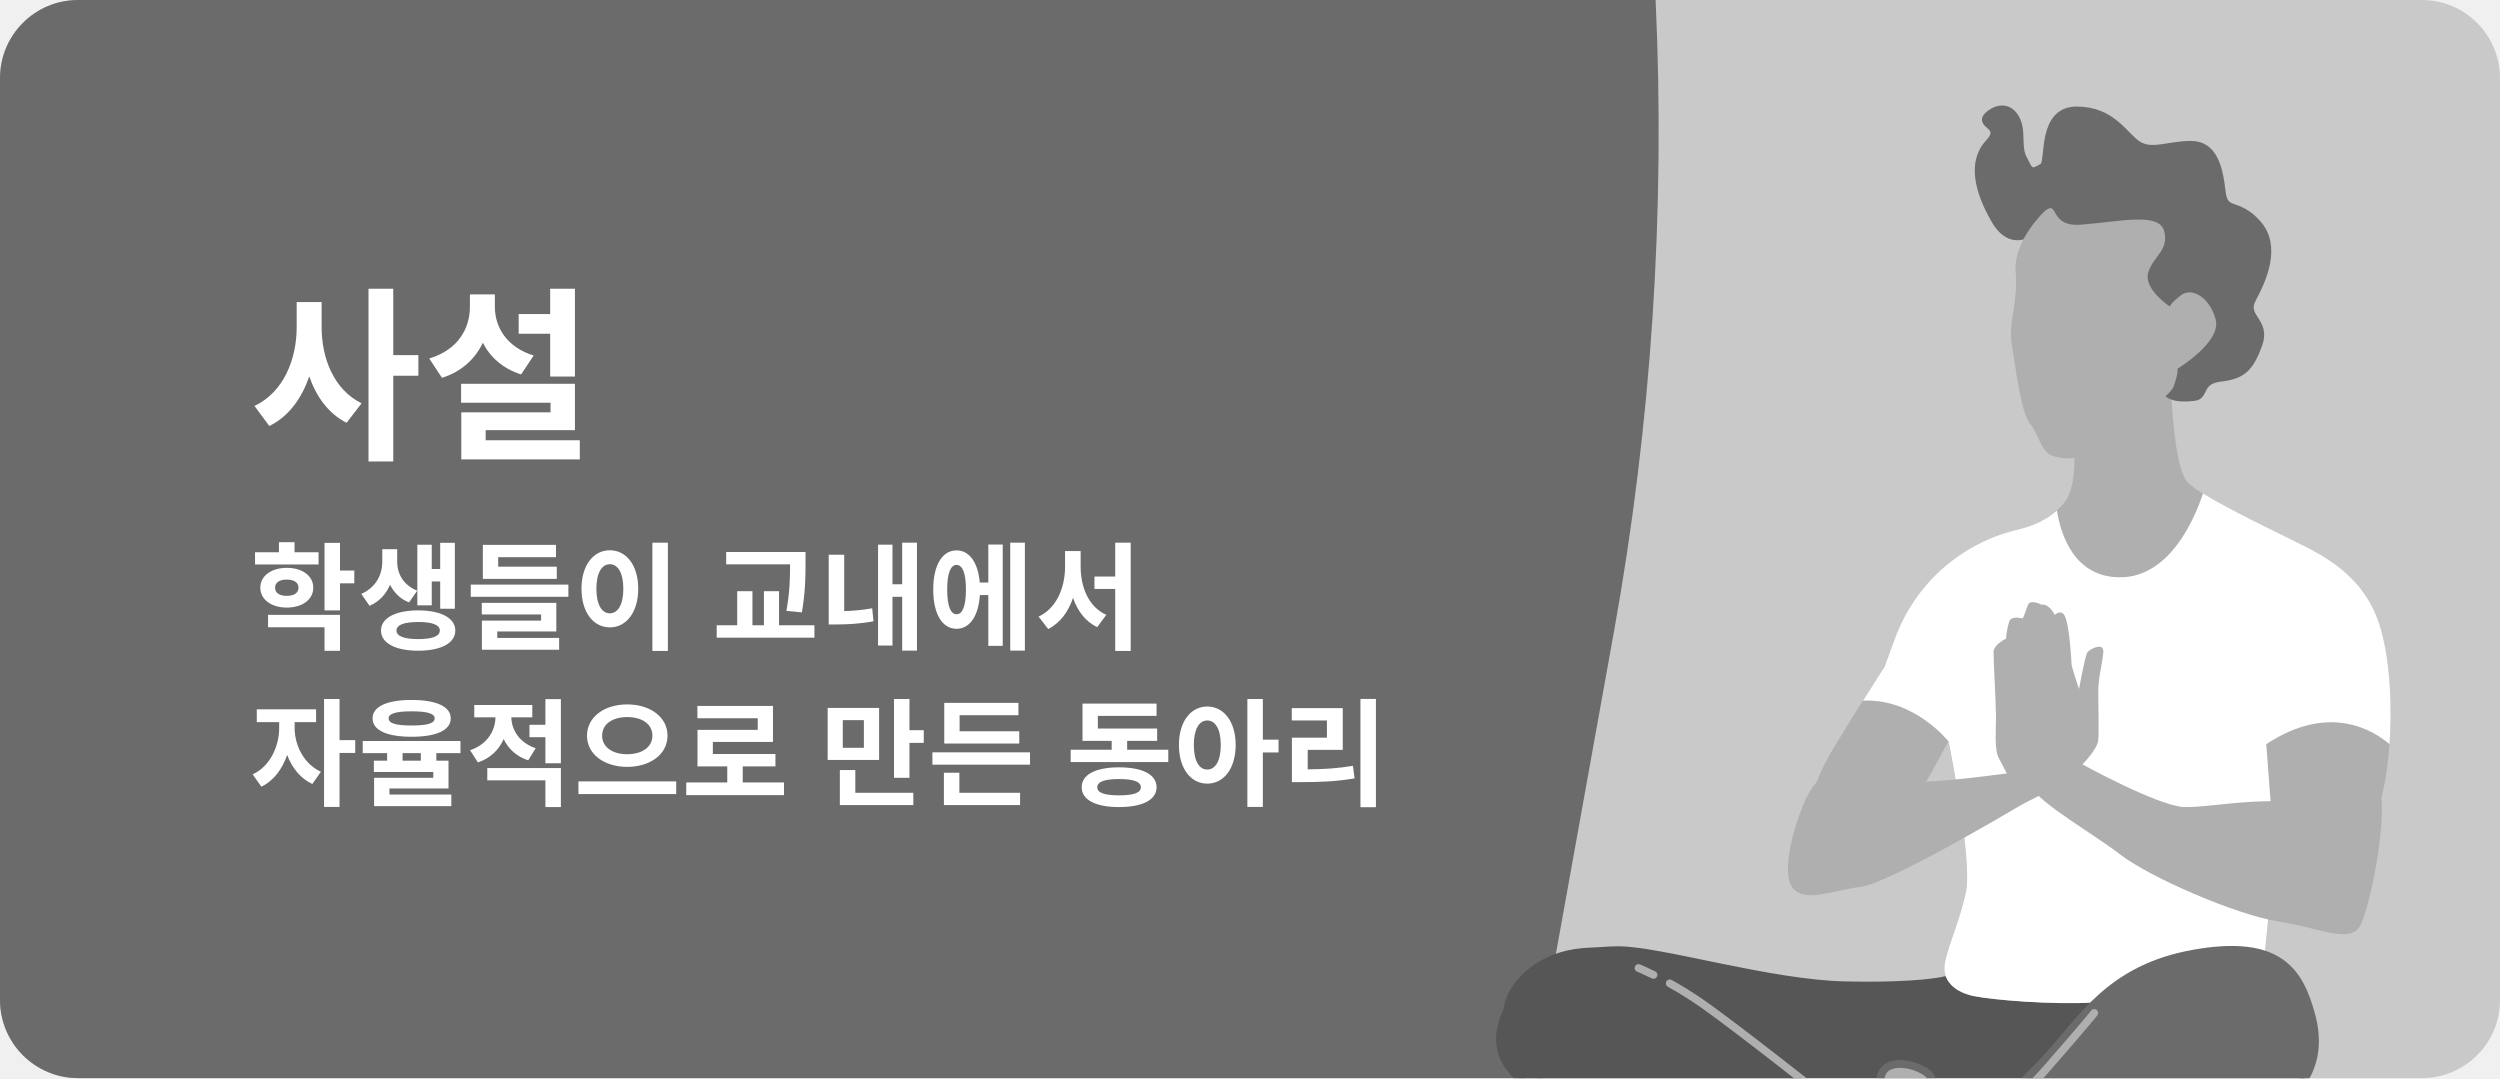
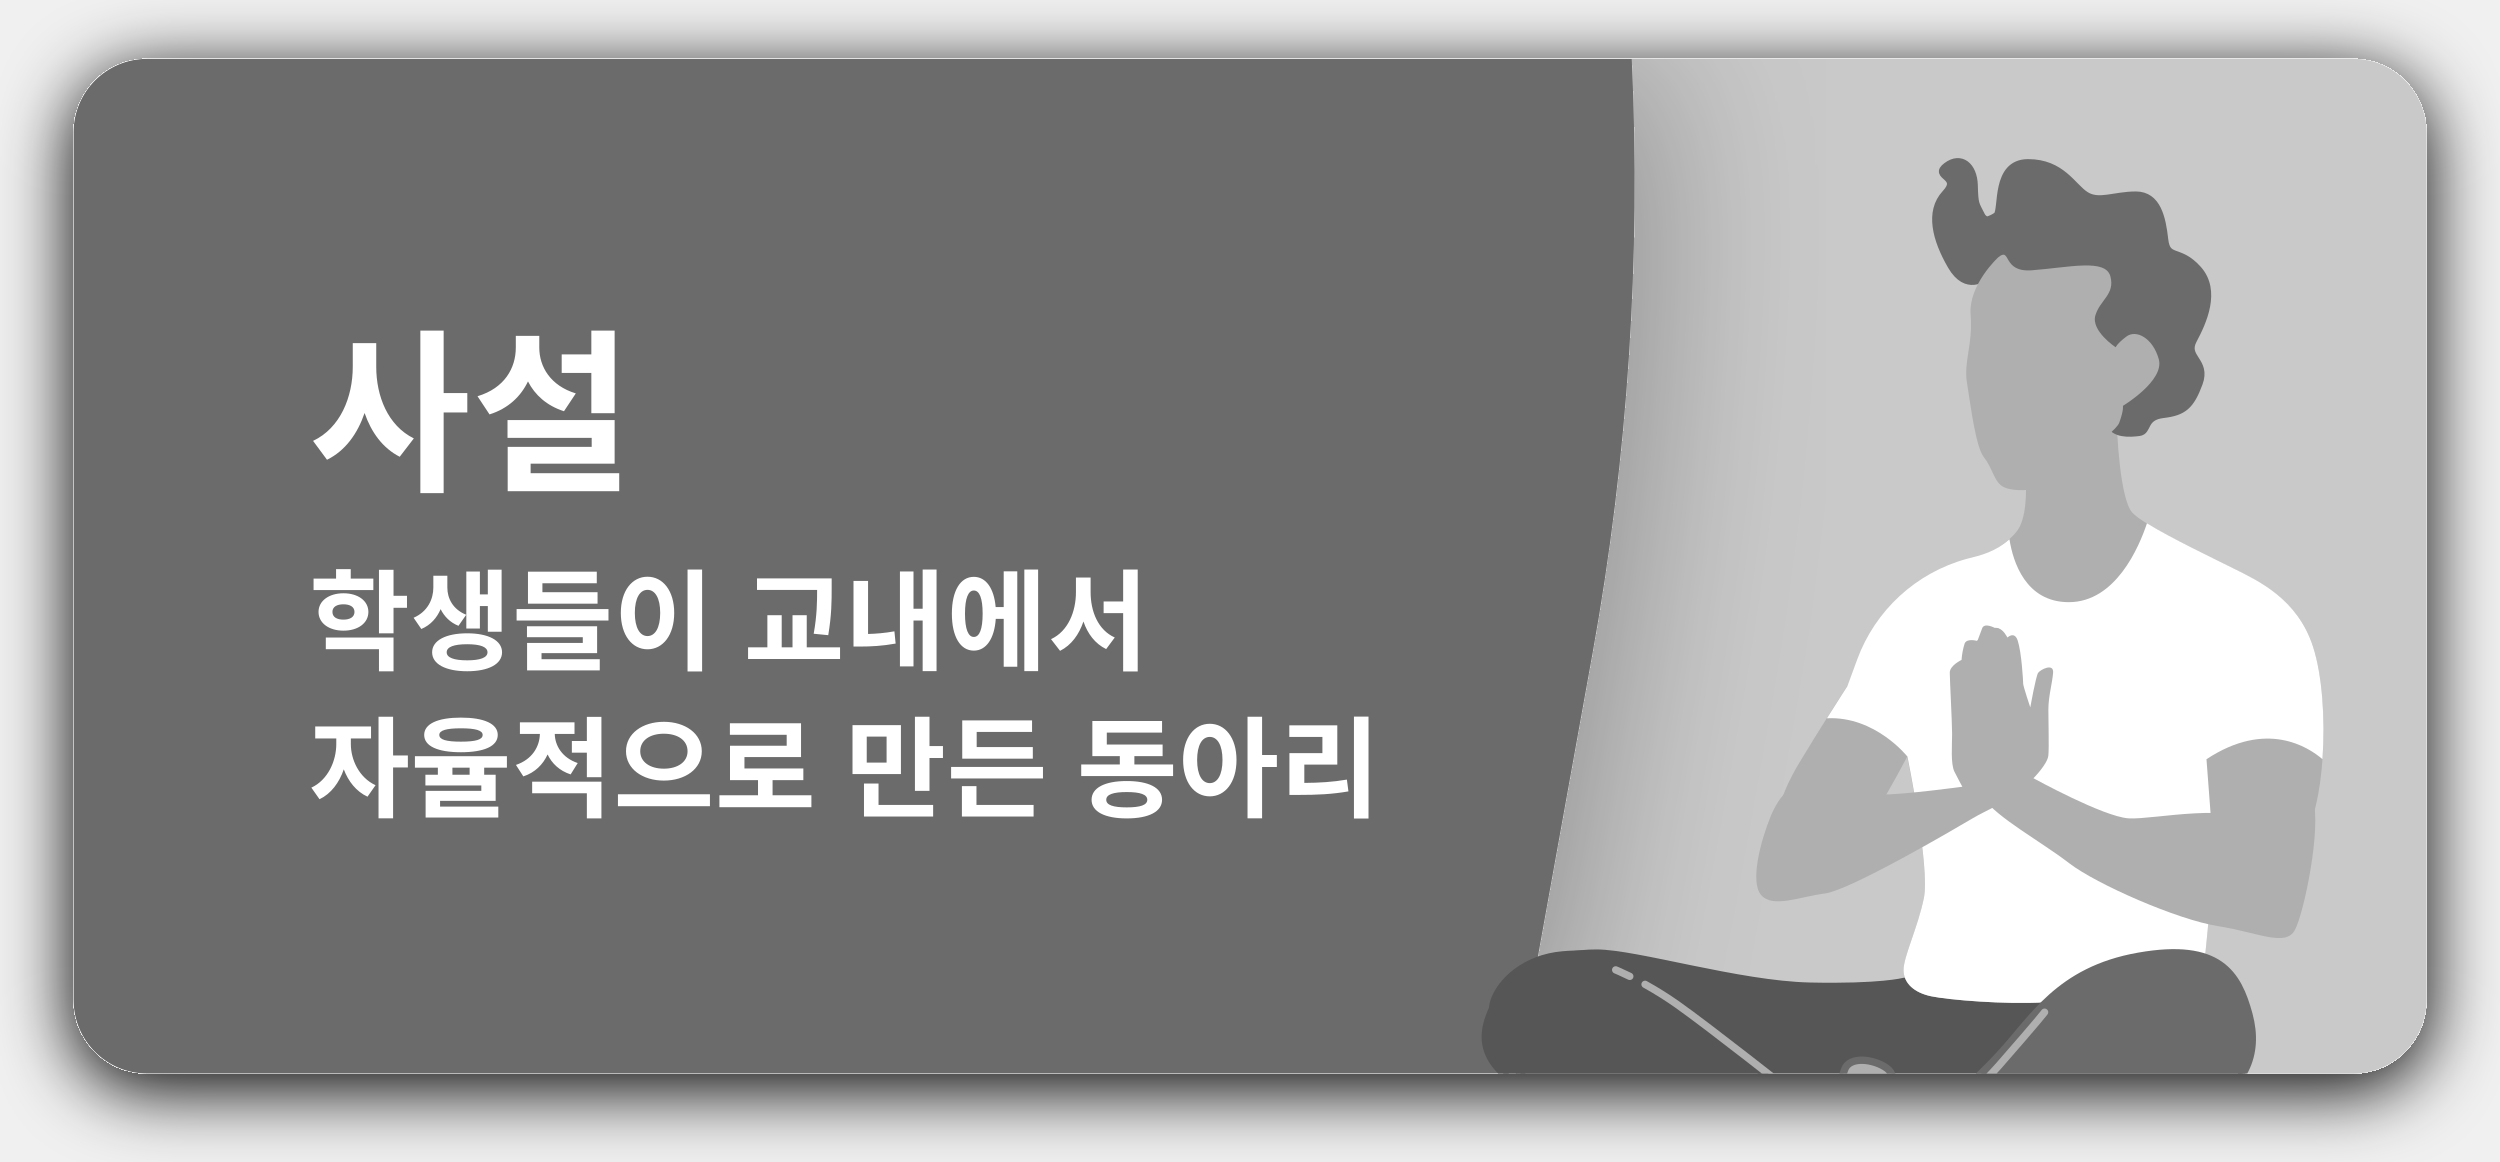
- <svg xmlns="http://www.w3.org/2000/svg" width="320" height="138" viewBox="0 0 320 138" fill="none">
-   <g style="mix-blend-mode:luminosity">
-     <g clip-path="url(#clip0_4748_6714)">
-       <rect width="320" height="138" rx="10" fill="#C2C2FF" />
-       <path d="M10 138H196.289L206.587 80.848C211.402 54.124 213.176 27.004 211.916 0H10C4.477 0 0 4.477 0 10V128C0 133.523 4.477 138 10 138Z" fill="#5959FF" />
-       <path d="M248.938 125.475C248.938 125.475 245.79 126.334 236.13 126.121C226.469 125.908 212.522 121.624 207.135 121.624C201.748 121.624 195.888 123.55 193.649 127.833C191.409 132.117 189.375 137.467 202.414 142.39C215.452 147.314 225.337 148.812 243.993 153.303C262.648 157.794 270.063 158.014 279.706 155.661C289.349 153.309 295.886 147.314 294.99 138.943C294.094 130.572 292.066 125.458 287.351 124.173C282.636 122.887 248.938 125.475 248.938 125.475Z" fill="#4141FD" />
-       <path d="M248.938 125.475C248.938 125.475 245.79 126.334 236.13 126.121C226.469 125.908 212.522 121.624 207.135 121.624C201.748 121.624 195.888 123.55 193.649 127.833C191.409 132.117 189.375 137.467 202.414 142.39C215.452 147.314 225.337 148.812 243.993 153.303C262.648 157.794 270.063 158.013 279.706 155.661C289.349 153.309 295.886 147.314 294.99 138.943C294.094 130.572 292.066 125.458 287.351 124.173C282.636 122.887 248.938 125.475 248.938 125.475Z" stroke="#4141FD" stroke-linecap="round" stroke-linejoin="round" />
-       <path d="M265.494 57.292C265.494 57.292 265.817 61.362 264.681 63.633C263.546 65.905 258.98 68.194 255.071 70.309C251.162 72.425 262.278 78.42 260 82C257.723 85.58 241.235 85.287 241.235 85.287C241.235 85.287 237.649 90.827 234.72 95.71C231.792 100.593 230.16 105.644 233.908 108.393C237.655 111.143 242.209 107.091 244.654 103.205C247.098 99.319 249.375 94.903 249.375 94.903C249.375 94.903 252.494 110.025 251.652 114.112C250.811 118.2 248.885 122.091 248.885 123.913C248.885 125.735 250.35 127.009 252.632 127.493C254.915 127.977 262.727 128.646 268.1 128.312C273.473 127.977 288.779 127.009 289.431 124.887C290.082 122.766 291.057 108.117 291.057 108.117C291.057 108.117 300.661 111.374 303.596 105.517C306.53 99.659 306.686 86.492 304.57 79.949C302.454 73.405 297.075 70.996 293.824 69.37C290.572 67.744 281.613 63.507 279.988 61.714C278.362 59.921 277.86 51.1 277.86 48.172C277.86 45.243 277.538 48.01 274.442 50.287C271.346 52.565 265.494 57.292 265.494 57.292Z" fill="#A5A5FE" />
-       <path d="M288.289 38.238C289.592 35.8 291.547 31.562 288.941 28.634C286.335 25.705 284.709 27.481 284.381 24.564C284.052 21.647 283.406 18.539 280.472 18.539C277.537 18.539 275.427 19.692 273.634 18.539C271.842 17.386 270.377 14.14 265.817 14.14C261.257 14.14 262.407 20.501 261.589 21.314C261.186 21.605 260.735 21.821 260.257 21.954C259.913 21.868 259.626 21.634 259.473 21.314C258.66 19.688 258.556 19.878 258.484 17.191C258.412 14.56 256.691 13.121 254.736 14.585C252.782 16.049 256.852 15.888 254.575 18.332C252.298 20.777 253.284 24.564 255.376 28.161C257.469 31.759 259.937 29.625 259.937 29.625C260.421 29.303 260.859 31.136 265.2 31.931C269.334 32.687 272.159 31.355 272.487 35.898C272.816 40.441 276.869 42.983 278.01 43.635C279.152 44.286 276.217 47.872 276.857 49.498C277.497 51.123 279.624 50.962 280.927 50.8C282.23 50.639 281.417 48.685 284.185 48.356C286.952 48.028 287.926 47.203 289.068 44.125C290.209 41.046 286.986 40.683 288.289 38.238Z" fill="#5959FF" />
-       <path d="M288.289 38.238C289.592 35.8 291.547 31.562 288.941 28.634C286.335 25.705 284.709 27.481 284.381 24.564C284.052 21.647 283.406 18.539 280.472 18.539C277.537 18.539 275.427 19.692 273.634 18.539C271.842 17.386 270.377 14.14 265.817 14.14C261.257 14.14 262.407 20.501 261.589 21.314C261.186 21.605 260.735 21.821 260.257 21.954C259.913 21.868 259.626 21.634 259.473 21.314C258.66 19.688 258.556 19.878 258.484 17.191C258.412 14.56 256.691 13.121 254.736 14.585C252.782 16.049 256.852 15.888 254.575 18.332C252.298 20.777 253.284 24.564 255.376 28.161C257.469 31.759 259.937 29.625 259.937 29.625C260.421 29.303 260.859 31.136 265.2 31.931C269.334 32.687 272.159 31.355 272.487 35.898C272.816 40.441 276.869 42.983 278.01 43.635C279.152 44.286 276.217 47.872 276.857 49.498C277.497 51.123 279.624 50.962 280.927 50.8C282.23 50.639 281.417 48.685 284.185 48.356C286.952 48.028 287.926 47.203 289.068 44.125C290.209 41.046 286.986 40.683 288.289 38.238Z" stroke="#5959FF" stroke-linecap="round" stroke-linejoin="round" />
-       <path d="M293.823 69.341C291.286 68.067 285.279 65.213 281.987 63.172C280.903 66.424 277.721 73.895 271.356 73.895C265.488 73.895 263.764 68.407 263.285 65.334C261.337 67.064 259.5 67.5 257.5 68C250.599 69.882 245.037 74.989 242.573 81.704L241.257 85.293C241.257 85.293 240.046 87.167 238.461 89.686C245.039 89.357 249.415 94.903 249.415 94.903C249.415 94.903 252.493 110.025 251.651 114.113C250.81 118.2 248.884 122.091 248.884 123.913C248.884 125.735 250.349 127.009 252.631 127.493C254.914 127.978 262.726 128.646 268.099 128.312C273.472 127.978 288.778 127.009 289.43 124.887C290.081 122.766 291.056 108.117 291.056 108.117L290.081 95.255C298.262 89.847 303.981 93.635 305.855 95.255C306.258 89.726 305.797 83.725 304.569 79.943C302.453 73.411 297.08 70.967 293.823 69.341Z" fill="white" />
-       <path d="M233.688 99.072C233.688 99.072 232.08 99.925 230.806 103.032C229.531 106.139 227.923 111.91 229.52 113.732C231.117 115.554 234.766 113.945 238.168 113.519C241.569 113.092 255.826 104.744 258.178 103.349C260.53 101.954 262.462 101.424 263.211 100.138C263.96 98.852 263.747 94.252 263.851 92.004C263.955 89.755 263.424 79.695 263.424 79.695C263.424 79.695 262.675 77.233 261.389 77.447C261.389 77.447 259.89 76.594 259.573 77.447L258.928 79.176C258.928 79.176 257.538 78.75 257.198 79.499C256.966 80.228 256.823 80.984 256.771 81.748C256.771 81.748 255.169 82.497 255.169 83.477C255.169 84.457 255.486 90.222 255.486 91.825C255.486 93.427 255.272 95.895 255.809 96.962C256.345 98.028 256.881 98.996 256.881 98.996C256.881 98.996 249.063 100.069 245.749 100.069C242.434 100.069 236.651 100.173 235.579 100.709" fill="#A5A5FE" />
-       <path d="M298.764 104.26C293.627 100.945 282.921 103.51 279.497 103.297C276.072 103.084 266.548 97.838 266.548 97.838C266.548 97.838 268.474 95.912 268.578 94.736C268.682 93.56 268.578 90.349 268.578 88.527C268.578 86.705 269.114 84.889 269.223 83.5C269.333 82.111 267.494 83.068 267.188 83.5C266.883 83.932 266.116 88.204 266.116 88.204C266.116 88.204 265.153 85.322 265.153 84.999C265.153 84.676 264.94 80.715 264.404 79.107C263.868 77.499 262.588 79.107 262.588 79.107C262.478 78.144 262.155 77.377 261.406 77.377C260.657 77.377 260.017 80.058 260.017 80.058C260.017 78.45 259.48 78.559 258.944 79.09C258.408 79.62 258.414 83.16 258.414 83.16L257.768 82.197C257.019 81.984 256.615 83.16 256.615 84.232C256.615 85.304 257.042 88.51 257.042 91.185C257.011 92.549 257.119 93.913 257.365 95.255C257.834 97.129 258.63 98.904 259.717 100.501C261.539 103.176 267.638 106.491 271.385 109.379C275.133 112.268 286.155 117.087 291.615 117.946C297.074 118.805 300.839 120.829 302.102 118.482C303.364 116.136 305.739 104.566 304.563 100.714" fill="#A5A5FE" />
-       <path d="M251.559 145.192C250.383 144.652 249.299 143.931 248.348 143.053C247.068 141.768 248.348 138.556 246.619 137.288C244.889 136.02 241.482 135.559 240.854 137.507C240.225 139.456 239.781 140.718 238.496 141.145C237.21 141.572 235.717 141.572 233.359 142.644C231.001 143.716 231.007 147.567 231.007 147.567C235.527 148.171 239.971 149.247 244.266 150.778C250.475 153.13 253.254 151.845 253.254 151.845C253.254 151.845 253.491 147.527 251.559 145.192Z" fill="#A5A5FE" />
-       <path d="M251.559 145.192C250.383 144.652 249.299 143.931 248.348 143.053C247.068 141.768 248.348 138.556 246.619 137.288C244.889 136.02 241.482 135.559 240.854 137.507C240.225 139.456 239.781 140.718 238.496 141.145C237.21 141.572 235.717 141.572 233.359 142.644C231.001 143.716 231.007 147.567 231.007 147.567C235.527 148.171 239.971 149.247 244.266 150.778C250.475 153.13 253.254 151.845 253.254 151.845C253.254 151.845 253.491 147.527 251.559 145.192Z" stroke="#5959FF" stroke-linecap="round" stroke-linejoin="round" />
-       <path d="M267.485 151.493C270.74 150.655 273.932 149.587 277.037 148.299C281.131 146.639 285.27 145.007 289.219 143.03C295.215 140.032 297.353 135.535 295.855 129.972C294.356 124.409 291.79 120.125 280.865 122.051C269.941 123.976 266.482 130.549 261.841 135.535C256.104 141.675 251.377 144.834 249.209 144.529C246.736 144.183 246.212 148.807 249.636 150.525C255.17 153.292 261.483 152.969 267.485 151.493Z" fill="#5959FF" />
-       <path d="M267.485 151.493C270.74 150.655 273.932 149.587 277.037 148.299C281.131 146.639 285.27 145.007 289.219 143.03C295.215 140.032 297.353 135.535 295.855 129.972C294.356 124.409 291.79 120.125 280.865 122.051C269.941 123.976 266.482 130.549 261.841 135.535C256.104 141.675 251.377 144.834 249.209 144.529C246.736 144.183 246.212 148.807 249.636 150.525C255.17 153.292 261.483 152.969 267.485 151.493Z" stroke="#5959FF" stroke-linecap="round" stroke-linejoin="round" />
-       <path d="M251.064 144.31C251.064 144.31 256.293 143.266 261.787 136.988C267.282 130.71 268.06 129.661 268.06 129.661" stroke="#A5A5FE" stroke-linecap="round" stroke-linejoin="round" />
-       <path d="M208.322 122.132C206.422 121.77 204.481 121.681 202.557 121.866C197.42 122.293 193.995 125.504 193.142 128.289C192.289 131.073 195.281 138.135 201.917 142.846C208.552 147.556 215.401 148.611 224.608 151.193C232.766 153.471 241.327 156.151 240.75 156.001C239.573 154.85 238.917 153.267 238.934 151.62C239.055 149.648 240.381 148.109 241.488 147.152C239.759 146.356 236.916 144.558 232.512 140.488C225.421 133.95 218.18 127.407 213.931 124.397" fill="#4141FD" />
-       <path d="M208.322 122.132C206.422 121.77 204.481 121.681 202.557 121.866C197.42 122.293 193.995 125.504 193.142 128.289C192.289 131.073 195.281 138.135 201.917 142.846C208.552 147.556 215.401 148.611 224.608 151.193C232.766 153.471 241.327 156.151 240.75 156.001C239.573 154.85 238.917 153.267 238.934 151.62C239.055 149.648 240.381 148.109 241.488 147.152C239.759 146.356 236.916 144.558 232.512 140.488C225.421 133.95 218.18 127.407 213.931 124.397" stroke="#4141FD" stroke-linecap="round" stroke-linejoin="round" />
-       <path d="M211.649 124.784C210.462 124.207 209.735 123.907 209.735 123.907" stroke="#A5A5FE" stroke-linecap="round" stroke-linejoin="round" />
-       <path d="M233.798 140.649C233.798 140.649 222.55 131.754 218.105 128.617C216.697 127.624 215.237 126.708 213.729 125.873" stroke="#A5A5FE" stroke-linecap="round" stroke-linejoin="round" />
-       <path d="M261.746 27.008C261.746 27.008 257.676 30.75 258.005 34.82C258.333 38.89 257.024 41.161 257.514 44.102C258.005 47.042 258.667 52.749 259.82 54.196C260.974 55.643 261.123 57.292 262.265 58.105C263.406 58.918 267.315 58.918 268.128 57.615C268.941 56.312 277.571 51.273 278.223 49.475C278.874 47.676 278.713 47.197 278.713 47.197C278.713 47.197 284.409 43.779 283.596 40.856C282.783 37.933 280.5 36.786 279.197 37.766C277.894 38.746 277.733 39.23 277.733 39.23C277.733 39.23 274.325 36.987 274.977 34.872C275.628 32.756 277.663 32.029 277.012 29.585C276.36 27.141 271.489 28.363 266.306 28.761C262.219 29.061 263.562 25.509 261.746 27.008Z" fill="#A5A5FE" />
-       <path d="M41.168 38.664H37.976V41.88C37.976 45.984 36.296 50.208 32.576 51.96L34.472 54.528C36.968 53.304 38.624 50.976 39.584 48.168C40.496 50.808 42.056 52.944 44.36 54.12L46.28 51.624C42.728 49.872 41.168 45.864 41.168 41.88V38.664ZM53.552 45.456H50.336V36.96H47.168V59.064H50.336V48.096H53.552V45.456ZM70.422 48.192H73.59V36.96H70.422V40.2H66.39V42.72H70.422V48.192ZM68.31 45.504C64.854 44.448 63.342 41.88 63.342 39.264V37.68H60.15V39.264C60.15 42.072 58.614 44.784 54.942 45.888L56.574 48.36C59.094 47.568 60.822 45.936 61.806 43.872C62.742 45.72 64.374 47.184 66.702 47.928L68.31 45.504ZM62.166 56.352V55.056H73.59V49.128H59.022V51.552H70.47V52.776H59.046V58.8H74.214V56.352H62.166Z" fill="white" />
-       <path d="M40.775 70.69H37.7V69.4H35.705V70.69H32.645V72.25H40.775V70.69ZM35.21 75.22C35.21 74.53 35.81 74.185 36.71 74.185C37.595 74.185 38.21 74.53 38.21 75.22C38.21 75.925 37.595 76.27 36.71 76.27C35.81 76.27 35.21 75.925 35.21 75.22ZM40.1 75.22C40.1 73.72 38.705 72.685 36.71 72.685C34.73 72.685 33.32 73.72 33.32 75.22C33.32 76.735 34.73 77.77 36.71 77.77C38.705 77.77 40.1 76.735 40.1 75.22ZM34.31 80.29H41.54V83.305H43.52V78.7H34.31V80.29ZM45.35 73.03H43.52V69.49H41.54V78.13H43.52V74.665H45.35V73.03ZM55.264 74.425H56.344V77.92H58.219V69.475H56.344V72.835H55.264V69.73H53.419V77.485H55.264V74.425ZM53.404 75.61C51.589 74.875 50.839 73.39 50.839 71.905V70.3H48.934V71.905C48.934 73.465 48.184 75.175 46.249 76.015L47.299 77.545C48.574 77.005 49.429 76.015 49.924 74.845C50.419 75.835 51.214 76.66 52.354 77.11L53.404 75.61ZM53.539 81.805C51.739 81.805 50.749 81.445 50.749 80.71C50.749 79.975 51.739 79.615 53.539 79.615C55.309 79.615 56.299 79.975 56.299 80.71C56.299 81.445 55.309 81.805 53.539 81.805ZM53.539 78.13C50.629 78.13 48.769 79.105 48.769 80.71C48.769 82.33 50.629 83.29 53.539 83.29C56.434 83.29 58.279 82.33 58.279 80.71C58.279 79.105 56.434 78.13 53.539 78.13ZM71.268 72.535H63.768V71.32H71.163V69.745H61.803V74.095H71.268V72.535ZM63.648 80.83H71.208V77.17H61.668V78.655H69.258V79.435H61.683V83.17H71.568V81.655H63.648V80.83ZM60.258 74.83V76.39H72.753V74.83H60.258ZM83.507 69.46V83.32H85.487V69.46H83.507ZM78.061 70.435C75.977 70.435 74.431 72.325 74.431 75.355C74.431 78.4 75.977 80.305 78.061 80.305C80.147 80.305 81.692 78.4 81.692 75.355C81.692 72.325 80.147 70.435 78.061 70.435ZM78.061 72.22C79.082 72.22 79.787 73.315 79.787 75.355C79.787 77.41 79.082 78.505 78.061 78.505C77.041 78.505 76.337 77.41 76.337 75.355C76.337 73.315 77.041 72.22 78.061 72.22ZM102.642 78.385C103.107 75.595 103.107 73.69 103.107 71.995V70.66H92.952V72.235H101.127C101.127 73.825 101.112 75.685 100.662 78.19L102.642 78.385ZM99.717 80.035V75.67H97.782V80.035H96.312V75.67H94.362V80.035H91.737V81.625H104.247V80.035H99.717ZM108.056 71.005H106.076V79.93H107.036C108.416 79.93 110.006 79.855 111.806 79.525L111.641 77.86C110.321 78.1 109.136 78.19 108.056 78.22V71.005ZM115.481 69.46V74.785H114.236V69.715H112.391V82.63H114.236V76.39H115.481V83.275H117.371V69.46H115.481ZM122.439 78.625C121.689 78.625 121.239 77.59 121.239 75.46C121.239 73.345 121.689 72.31 122.439 72.31C123.204 72.31 123.639 73.345 123.639 75.46C123.639 77.59 123.204 78.625 122.439 78.625ZM126.504 74.56H125.409C125.184 71.98 124.074 70.45 122.439 70.45C120.609 70.45 119.454 72.34 119.454 75.46C119.454 78.595 120.609 80.485 122.439 80.485C124.119 80.485 125.244 78.865 125.424 76.165H126.504V82.675H128.349V69.7H126.504V74.56ZM129.309 69.46V83.275H131.184V69.46H129.309ZM138.323 70.54H136.328V72.535C136.328 75.16 135.278 77.845 132.938 78.925L134.168 80.515C135.713 79.735 136.748 78.295 137.348 76.525C137.918 78.19 138.923 79.54 140.438 80.275L141.608 78.7C139.328 77.68 138.323 75.145 138.323 72.535V70.54ZM142.748 69.46V73.795H140.093V75.385H142.748V83.32H144.728V69.46H142.748ZM37.715 92.43H40.46V90.795H32.87V92.43H35.735V93.195C35.735 95.475 34.61 98.07 32.345 99.12L33.455 100.695C35.03 99.945 36.14 98.43 36.755 96.63C37.37 98.265 38.45 99.645 39.98 100.35L41.075 98.79C38.81 97.74 37.715 95.295 37.715 93.195V92.43ZM45.47 94.74H43.46V89.475H41.48V103.29H43.46V96.375H45.47V94.74ZM52.684 91.05C54.694 91.05 55.639 91.335 55.639 91.95C55.639 92.595 54.694 92.865 52.684 92.865C50.689 92.865 49.744 92.595 49.744 91.95C49.744 91.335 50.689 91.05 52.684 91.05ZM52.684 94.305C55.849 94.305 57.694 93.48 57.694 91.95C57.694 90.435 55.849 89.595 52.684 89.595C49.534 89.595 47.689 90.435 47.689 91.95C47.689 93.48 49.534 94.305 52.684 94.305ZM53.869 97.365H51.529V96.405H53.869V97.365ZM58.939 96.405V94.845H46.429V96.405H49.549V97.365H47.854V98.82H55.459V99.555H47.884V103.185H57.769V101.7H49.849V100.92H57.409V97.365H55.849V96.405H58.939ZM68.568 95.775C66.438 95.055 65.478 93.39 65.448 91.815H68.133V90.24H60.708V91.815H63.423C63.393 93.525 62.388 95.28 60.168 96.03L61.173 97.59C62.778 97.065 63.858 95.955 64.473 94.605C65.058 95.835 66.093 96.825 67.608 97.32L68.568 95.775ZM62.373 99.885H69.813V103.305H71.793V98.31H62.373V99.885ZM69.813 89.49V92.775H67.773V94.365H69.813V97.695H71.793V89.49H69.813ZM80.281 90.165C77.386 90.165 75.136 91.755 75.136 94.17C75.136 96.57 77.386 98.16 80.281 98.16C83.192 98.16 85.442 96.57 85.442 94.17C85.442 91.755 83.192 90.165 80.281 90.165ZM80.281 91.785C82.171 91.785 83.507 92.67 83.507 94.17C83.507 95.64 82.171 96.54 80.281 96.54C78.406 96.54 77.072 95.64 77.072 94.17C77.072 92.67 78.406 91.785 80.281 91.785ZM74.041 100.02V101.64H86.552V100.02H74.041ZM95.07 100.155V98.1H99.255V96.51H91.245V94.965H98.94V90.36H89.265V91.935H96.99V93.42H89.28V98.1H93.09V100.155H87.84V101.775H100.35V100.155H95.07ZM110.576 95.715H107.876V92.175H110.576V95.715ZM112.526 90.615H105.941V97.275H112.526V90.615ZM109.481 98.565H107.501V103.05H116.906V101.475H109.481V98.565ZM116.411 93.465V89.475H114.431V99.555H116.411V95.085H118.241V93.465H116.411ZM130.464 93.6H122.829V91.545H130.359V89.97H120.864V95.175H130.464V93.6ZM122.799 98.91H120.819V103.05H130.569V101.475H122.799V98.91ZM119.349 96.3V97.875H131.844V96.3H119.349ZM143.24 101.805C141.395 101.805 140.45 101.49 140.45 100.77C140.45 100.05 141.395 99.72 143.24 99.72C145.085 99.72 146.03 100.05 146.03 100.77C146.03 101.49 145.085 101.805 143.24 101.805ZM143.24 98.22C140.255 98.22 138.455 99.135 138.455 100.77C138.455 102.39 140.255 103.305 143.24 103.305C146.225 103.305 148.04 102.39 148.04 100.77C148.04 99.135 146.225 98.22 143.24 98.22ZM144.275 95.97V94.83H148.115V93.255H140.525V91.635H148.04V90.06H138.56V94.83H142.295V95.97H137.045V97.545H149.54V95.97H144.275ZM154.534 98.505C153.499 98.505 152.809 97.41 152.809 95.355C152.809 93.315 153.499 92.22 154.534 92.22C155.554 92.22 156.259 93.315 156.259 95.355C156.259 97.41 155.554 98.505 154.534 98.505ZM154.534 90.435C152.434 90.435 150.904 92.325 150.904 95.355C150.904 98.4 152.434 100.305 154.534 100.305C156.619 100.305 158.164 98.4 158.164 95.355C158.164 92.325 156.619 90.435 154.534 90.435ZM163.654 94.68H161.644V89.475H159.664V103.29H161.644V96.315H163.654V94.68ZM167.387 95.985H171.872V90.645H165.347V92.22H169.847V94.425H165.362V100.11H166.607C169.112 100.11 171.137 100.02 173.387 99.63L173.177 98.025C171.227 98.355 169.487 98.46 167.387 98.475V95.985ZM174.137 89.46V103.32H176.117V89.46H174.137Z" fill="white" />
+ <svg xmlns="http://www.w3.org/2000/svg" width="340" height="158" viewBox="0 0 340 158" fill="none">
+   <g filter="url(#filter0_d_4955_6467)">
+     <g clip-path="url(#clip0_4955_6467)">
+       <rect x="10" y="8" width="320" height="138" rx="10" fill="#C9C9C9" />
+       <g filter="url(#filter1_d_4955_6467)">
+         <path d="M20 146H206.289L216.587 88.848C221.402 62.124 223.176 35.004 221.916 8H20C14.477 8 10 12.477 10 18V136C10 141.523 14.477 146 20 146Z" fill="#6B6B6B" />
+       </g>
+       <path d="M258.938 133.475C258.938 133.475 255.79 134.334 246.13 134.121C236.469 133.908 222.522 129.624 217.135 129.624C211.748 129.624 205.888 131.55 203.649 135.833C201.409 140.117 199.375 145.467 212.414 150.39C225.452 155.313 235.337 156.812 253.993 161.303C272.648 165.794 280.063 166.013 289.706 163.661C299.349 161.309 305.886 155.313 304.99 146.943C304.094 138.572 302.066 133.458 297.351 132.172C292.636 130.887 258.938 133.475 258.938 133.475Z" fill="#565656" />
+       <path d="M258.938 133.475C258.938 133.475 255.79 134.334 246.13 134.121C236.469 133.908 222.522 129.624 217.135 129.624C211.748 129.624 205.888 131.55 203.649 135.833C201.409 140.117 199.375 145.467 212.414 150.39C225.452 155.313 235.337 156.812 253.993 161.303C272.648 165.794 280.063 166.013 289.706 163.661C299.349 161.309 305.886 155.313 304.99 146.943C304.094 138.572 302.066 133.458 297.351 132.172C292.636 130.887 258.938 133.475 258.938 133.475Z" stroke="#565656" stroke-linecap="round" stroke-linejoin="round" />
+       <path d="M275.494 65.292C275.494 65.292 275.817 69.362 274.681 71.633C273.546 73.905 268.98 76.194 265.071 78.309C261.162 80.425 272.278 86.42 270 90C267.723 93.58 251.235 93.287 251.235 93.287C251.235 93.287 247.649 98.827 244.72 103.71C241.792 108.593 240.16 113.644 243.908 116.393C247.655 119.143 252.209 115.091 254.654 111.205C257.098 107.319 259.375 102.903 259.375 102.903C259.375 102.903 262.494 118.025 261.652 122.112C260.811 126.2 258.885 130.091 258.885 131.913C258.885 133.735 260.35 135.009 262.632 135.493C264.915 135.977 272.727 136.646 278.1 136.312C283.473 135.977 298.779 135.009 299.431 132.887C300.082 130.766 301.057 116.117 301.057 116.117C301.057 116.117 310.661 119.374 313.596 113.517C316.53 107.659 316.686 94.492 314.57 87.949C312.454 81.405 307.075 78.996 303.824 77.37C300.572 75.744 291.613 71.507 289.988 69.714C288.362 67.921 287.86 59.1 287.86 56.172C287.86 53.243 287.538 56.01 284.442 58.287C281.346 60.565 275.494 65.292 275.494 65.292Z" fill="#AFAFAF" />
+       <path d="M298.289 46.238C299.592 43.8 301.547 39.562 298.941 36.634C296.335 33.705 294.709 35.481 294.381 32.564C294.052 29.647 293.406 26.539 290.472 26.539C287.537 26.539 285.427 27.692 283.634 26.539C281.842 25.386 280.377 22.14 275.817 22.14C271.257 22.14 272.407 28.501 271.589 29.314C271.186 29.605 270.735 29.821 270.257 29.954C269.913 29.868 269.626 29.634 269.473 29.314C268.66 27.688 268.556 27.878 268.484 25.191C268.412 22.56 266.691 21.121 264.736 22.585C262.782 24.049 266.852 23.888 264.575 26.332C262.298 28.777 263.284 32.564 265.376 36.161C267.469 39.758 269.937 37.625 269.937 37.625C270.421 37.303 270.859 39.136 275.2 39.931C279.334 40.687 282.159 39.355 282.487 43.898C282.816 48.441 286.869 50.983 288.01 51.635C289.152 52.286 286.217 55.872 286.857 57.498C287.497 59.123 289.624 58.962 290.927 58.8C292.23 58.639 291.417 56.685 294.185 56.356C296.952 56.028 297.926 55.203 299.068 52.125C300.209 49.046 296.986 48.683 298.289 46.238Z" fill="#6B6B6B" />
+       <path d="M298.289 46.238C299.592 43.8 301.547 39.562 298.941 36.634C296.335 33.705 294.709 35.481 294.381 32.564C294.052 29.647 293.406 26.539 290.472 26.539C287.537 26.539 285.427 27.692 283.634 26.539C281.842 25.386 280.377 22.14 275.817 22.14C271.257 22.14 272.407 28.501 271.589 29.314C271.186 29.605 270.735 29.821 270.257 29.954C269.913 29.868 269.626 29.634 269.473 29.314C268.66 27.688 268.556 27.878 268.484 25.191C268.412 22.56 266.691 21.121 264.736 22.585C262.782 24.049 266.852 23.888 264.575 26.332C262.298 28.777 263.284 32.564 265.376 36.161C267.469 39.758 269.937 37.625 269.937 37.625C270.421 37.303 270.859 39.136 275.2 39.931C279.334 40.687 282.159 39.355 282.487 43.898C282.816 48.441 286.869 50.983 288.01 51.635C289.152 52.286 286.217 55.872 286.857 57.498C287.497 59.123 289.624 58.962 290.927 58.8C292.23 58.639 291.417 56.685 294.185 56.356C296.952 56.028 297.926 55.203 299.068 52.125C300.209 49.046 296.986 48.683 298.289 46.238Z" stroke="#6B6B6B" stroke-linecap="round" stroke-linejoin="round" />
+       <path d="M303.823 77.341C301.286 76.067 295.279 73.213 291.987 71.172C290.903 74.424 287.721 81.895 281.356 81.895C275.488 81.895 273.764 76.407 273.285 73.334C271.337 75.064 269.5 75.5 267.5 76C260.599 77.882 255.037 82.989 252.573 89.704L251.257 93.293C251.257 93.293 250.046 95.167 248.461 97.686C255.039 97.357 259.415 102.903 259.415 102.903C259.415 102.903 262.493 118.025 261.651 122.113C260.81 126.2 258.884 130.091 258.884 131.913C258.884 133.735 260.349 135.009 262.631 135.493C264.914 135.978 272.726 136.646 278.099 136.312C283.472 135.978 298.778 135.009 299.43 132.887C300.081 130.766 301.056 116.117 301.056 116.117L300.081 103.255C308.262 97.847 313.981 101.635 315.855 103.255C316.258 97.726 315.797 91.725 314.569 87.943C312.453 81.411 307.08 78.967 303.823 77.341Z" fill="white" />
+       <path d="M243.688 107.071C243.688 107.071 242.08 107.925 240.806 111.032C239.531 114.139 237.923 119.91 239.52 121.732C241.117 123.554 244.766 121.945 248.168 121.519C251.569 121.092 265.826 112.744 268.178 111.349C270.53 109.954 272.462 109.424 273.211 108.138C273.96 106.852 273.747 102.252 273.851 100.003C273.955 97.755 273.424 87.695 273.424 87.695C273.424 87.695 272.675 85.233 271.389 85.447C271.389 85.447 269.89 84.593 269.573 85.447L268.928 87.176C268.928 87.176 267.538 86.749 267.198 87.499C266.966 88.228 266.823 88.984 266.771 89.747C266.771 89.747 265.169 90.497 265.169 91.477C265.169 92.457 265.486 98.222 265.486 99.825C265.486 101.427 265.272 103.895 265.809 104.961C266.345 106.028 266.881 106.996 266.881 106.996C266.881 106.996 259.063 108.069 255.749 108.069C252.434 108.069 246.651 108.172 245.579 108.709" fill="#AFAFAF" />
+       <path d="M308.764 112.26C303.627 108.945 292.921 111.51 289.497 111.297C286.072 111.084 276.548 105.838 276.548 105.838C276.548 105.838 278.474 103.912 278.578 102.736C278.682 101.56 278.578 98.349 278.578 96.527C278.578 94.705 279.114 92.889 279.223 91.5C279.333 90.111 277.494 91.068 277.188 91.5C276.883 91.932 276.116 96.204 276.116 96.204C276.116 96.204 275.153 93.322 275.153 92.999C275.153 92.676 274.94 88.715 274.404 87.107C273.868 85.499 272.588 87.107 272.588 87.107C272.478 86.144 272.155 85.377 271.406 85.377C270.657 85.377 270.017 88.058 270.017 88.058C270.017 86.45 269.48 86.559 268.944 87.09C268.408 87.62 268.414 91.16 268.414 91.16L267.768 90.197C267.019 89.984 266.615 91.16 266.615 92.232C266.615 93.304 267.042 96.51 267.042 99.185C267.011 100.549 267.119 101.913 267.365 103.255C267.834 105.129 268.63 106.904 269.717 108.501C271.539 111.176 277.638 114.491 281.385 117.379C285.133 120.268 296.155 125.087 301.615 125.946C307.074 126.805 310.839 128.829 312.102 126.482C313.364 124.136 315.739 112.566 314.563 108.714" fill="#AFAFAF" />
+       <path d="M261.559 153.192C260.383 152.652 259.299 151.93 258.348 151.053C257.068 149.767 258.348 146.556 256.619 145.288C254.889 144.02 251.482 143.558 250.854 145.507C250.225 147.456 249.781 148.718 248.496 149.145C247.21 149.571 245.717 149.571 243.359 150.644C241.001 151.716 241.007 155.567 241.007 155.567C245.527 156.171 249.971 157.246 254.266 158.778C260.475 161.13 263.254 159.845 263.254 159.845C263.254 159.845 263.491 155.527 261.559 153.192Z" fill="#AFAFAF" />
+       <path d="M261.559 153.192C260.383 152.652 259.299 151.93 258.348 151.053C257.068 149.767 258.348 146.556 256.619 145.288C254.889 144.02 251.482 143.558 250.854 145.507C250.225 147.456 249.781 148.718 248.496 149.145C247.21 149.571 245.717 149.571 243.359 150.644C241.001 151.716 241.007 155.567 241.007 155.567C245.527 156.171 249.971 157.246 254.266 158.778C260.475 161.13 263.254 159.845 263.254 159.845C263.254 159.845 263.491 155.527 261.559 153.192Z" stroke="#6B6B6B" stroke-linecap="round" stroke-linejoin="round" />
+       <path d="M277.485 159.493C280.74 158.655 283.932 157.587 287.037 156.299C291.131 154.639 295.27 153.007 299.219 151.03C305.215 148.032 307.353 143.535 305.855 137.972C304.356 132.409 301.79 128.125 290.865 130.051C279.941 131.976 276.482 138.549 271.841 143.535C266.104 149.675 261.377 152.834 259.209 152.529C256.736 152.183 256.212 156.807 259.636 158.525C265.17 161.292 271.483 160.969 277.485 159.493Z" fill="#6B6B6B" />
+       <path d="M277.485 159.493C280.74 158.655 283.932 157.587 287.037 156.299C291.131 154.639 295.27 153.007 299.219 151.03C305.215 148.032 307.353 143.535 305.855 137.972C304.356 132.409 301.79 128.125 290.865 130.051C279.941 131.976 276.482 138.549 271.841 143.535C266.104 149.675 261.377 152.834 259.209 152.529C256.736 152.183 256.212 156.807 259.636 158.525C265.17 161.292 271.483 160.969 277.485 159.493Z" stroke="#6B6B6B" stroke-linecap="round" stroke-linejoin="round" />
+       <path d="M261.064 152.31C261.064 152.31 266.293 151.266 271.787 144.988C277.282 138.71 278.06 137.661 278.06 137.661" stroke="#AFAFAF" stroke-linecap="round" stroke-linejoin="round" />
+       <path d="M218.322 130.132C216.422 129.77 214.481 129.681 212.557 129.866C207.42 130.293 203.995 133.504 203.142 136.289C202.289 139.073 205.281 146.135 211.917 150.846C218.552 155.556 225.401 156.611 234.608 159.193C242.766 161.471 251.327 164.151 250.75 164.001C249.573 162.85 248.917 161.267 248.934 159.62C249.055 157.648 250.381 156.109 251.488 155.152C249.759 154.356 246.916 152.558 242.512 148.488C235.421 141.95 228.18 135.407 223.931 132.397" fill="#565656" />
+       <path d="M218.322 130.132C216.422 129.77 214.481 129.681 212.557 129.866C207.42 130.293 203.995 133.504 203.142 136.289C202.289 139.073 205.281 146.135 211.917 150.846C218.552 155.556 225.401 156.611 234.608 159.193C242.766 161.471 251.327 164.151 250.75 164.001C249.573 162.85 248.917 161.267 248.934 159.62C249.055 157.648 250.381 156.109 251.488 155.152C249.759 154.356 246.916 152.558 242.512 148.488C235.421 141.95 228.18 135.407 223.931 132.397" stroke="#565656" stroke-linecap="round" stroke-linejoin="round" />
+       <path d="M221.649 132.784C220.462 132.207 219.735 131.907 219.735 131.907" stroke="#AFAFAF" stroke-linecap="round" stroke-linejoin="round" />
+       <path d="M243.798 148.649C243.798 148.649 232.55 139.754 228.105 136.617C226.697 135.624 225.237 134.708 223.729 133.873" stroke="#AFAFAF" stroke-linecap="round" stroke-linejoin="round" />
+       <path d="M271.746 35.008C271.746 35.008 267.676 38.75 268.005 42.82C268.333 46.89 267.024 49.161 267.514 52.102C268.005 55.042 268.667 60.749 269.82 62.196C270.974 63.643 271.123 65.292 272.265 66.105C273.406 66.918 277.315 66.918 278.128 65.615C278.941 64.312 287.571 59.273 288.223 57.475C288.874 55.676 288.713 55.197 288.713 55.197C288.713 55.197 294.409 51.779 293.596 48.856C292.783 45.933 290.5 44.786 289.197 45.766C287.894 46.746 287.733 47.23 287.733 47.23C287.733 47.23 284.325 44.987 284.977 42.872C285.628 40.756 287.663 40.029 287.012 37.585C286.36 35.141 281.489 36.363 276.306 36.761C272.219 37.06 273.562 33.509 271.746 35.008Z" fill="#AFAFAF" />
+       <path d="M51.168 46.664H47.976V49.88C47.976 53.984 46.296 58.208 42.576 59.96L44.472 62.528C46.968 61.304 48.624 58.976 49.584 56.168C50.496 58.808 52.056 60.944 54.36 62.12L56.28 59.624C52.728 57.872 51.168 53.864 51.168 49.88V46.664ZM63.552 53.456H60.336V44.96H57.168V67.064H60.336V56.096H63.552V53.456ZM80.422 56.192H83.59V44.96H80.422V48.2H76.39V50.72H80.422V56.192ZM78.31 53.504C74.854 52.448 73.342 49.88 73.342 47.264V45.68H70.15V47.264C70.15 50.072 68.614 52.784 64.942 53.888L66.574 56.36C69.094 55.568 70.822 53.936 71.806 51.872C72.742 53.72 74.374 55.184 76.702 55.928L78.31 53.504ZM72.166 64.352V63.056H83.59V57.128H69.022V59.552H80.47V60.776H69.046V66.8H84.214V64.352H72.166Z" fill="white" />
+       <path d="M50.775 78.69H47.7V77.4H45.705V78.69H42.645V80.25H50.775V78.69ZM45.21 83.22C45.21 82.53 45.81 82.185 46.71 82.185C47.595 82.185 48.21 82.53 48.21 83.22C48.21 83.925 47.595 84.27 46.71 84.27C45.81 84.27 45.21 83.925 45.21 83.22ZM50.1 83.22C50.1 81.72 48.705 80.685 46.71 80.685C44.73 80.685 43.32 81.72 43.32 83.22C43.32 84.735 44.73 85.77 46.71 85.77C48.705 85.77 50.1 84.735 50.1 83.22ZM44.31 88.29H51.54V91.305H53.52V86.7H44.31V88.29ZM55.35 81.03H53.52V77.49H51.54V86.13H53.52V82.665H55.35V81.03ZM65.264 82.425H66.344V85.92H68.219V77.475H66.344V80.835H65.264V77.73H63.419V85.485H65.264V82.425ZM63.404 83.61C61.589 82.875 60.839 81.39 60.839 79.905V78.3H58.934V79.905C58.934 81.465 58.184 83.175 56.249 84.015L57.299 85.545C58.574 85.005 59.429 84.015 59.924 82.845C60.419 83.835 61.214 84.66 62.354 85.11L63.404 83.61ZM63.539 89.805C61.739 89.805 60.749 89.445 60.749 88.71C60.749 87.975 61.739 87.615 63.539 87.615C65.309 87.615 66.299 87.975 66.299 88.71C66.299 89.445 65.309 89.805 63.539 89.805ZM63.539 86.13C60.629 86.13 58.769 87.105 58.769 88.71C58.769 90.33 60.629 91.29 63.539 91.29C66.434 91.29 68.279 90.33 68.279 88.71C68.279 87.105 66.434 86.13 63.539 86.13ZM81.268 80.535H73.768V79.32H81.163V77.745H71.803V82.095H81.268V80.535ZM73.648 88.83H81.208V85.17H71.668V86.655H79.258V87.435H71.683V91.17H81.568V89.655H73.648V88.83ZM70.258 82.83V84.39H82.753V82.83H70.258ZM93.507 77.46V91.32H95.487V77.46H93.507ZM88.061 78.435C85.977 78.435 84.431 80.325 84.431 83.355C84.431 86.4 85.977 88.305 88.061 88.305C90.147 88.305 91.692 86.4 91.692 83.355C91.692 80.325 90.147 78.435 88.061 78.435ZM88.061 80.22C89.082 80.22 89.787 81.315 89.787 83.355C89.787 85.41 89.082 86.505 88.061 86.505C87.041 86.505 86.337 85.41 86.337 83.355C86.337 81.315 87.041 80.22 88.061 80.22ZM112.642 86.385C113.107 83.595 113.107 81.69 113.107 79.995V78.66H102.952V80.235H111.127C111.127 81.825 111.112 83.685 110.662 86.19L112.642 86.385ZM109.717 88.035V83.67H107.782V88.035H106.312V83.67H104.362V88.035H101.737V89.625H114.247V88.035H109.717ZM118.056 79.005H116.076V87.93H117.036C118.416 87.93 120.006 87.855 121.806 87.525L121.641 85.86C120.321 86.1 119.136 86.19 118.056 86.22V79.005ZM125.481 77.46V82.785H124.236V77.715H122.391V90.63H124.236V84.39H125.481V91.275H127.371V77.46H125.481ZM132.439 86.625C131.689 86.625 131.239 85.59 131.239 83.46C131.239 81.345 131.689 80.31 132.439 80.31C133.204 80.31 133.639 81.345 133.639 83.46C133.639 85.59 133.204 86.625 132.439 86.625ZM136.504 82.56H135.409C135.184 79.98 134.074 78.45 132.439 78.45C130.609 78.45 129.454 80.34 129.454 83.46C129.454 86.595 130.609 88.485 132.439 88.485C134.119 88.485 135.244 86.865 135.424 84.165H136.504V90.675H138.349V77.7H136.504V82.56ZM139.309 77.46V91.275H141.184V77.46H139.309ZM148.323 78.54H146.328V80.535C146.328 83.16 145.278 85.845 142.938 86.925L144.168 88.515C145.713 87.735 146.748 86.295 147.348 84.525C147.918 86.19 148.923 87.54 150.438 88.275L151.608 86.7C149.328 85.68 148.323 83.145 148.323 80.535V78.54ZM152.748 77.46V81.795H150.093V83.385H152.748V91.32H154.728V77.46H152.748ZM47.715 100.43H50.46V98.795H42.87V100.43H45.735V101.195C45.735 103.475 44.61 106.07 42.345 107.12L43.455 108.695C45.03 107.945 46.14 106.43 46.755 104.63C47.37 106.265 48.45 107.645 49.98 108.35L51.075 106.79C48.81 105.74 47.715 103.295 47.715 101.195V100.43ZM55.47 102.74H53.46V97.475H51.48V111.29H53.46V104.375H55.47V102.74ZM62.684 99.05C64.694 99.05 65.639 99.335 65.639 99.95C65.639 100.595 64.694 100.865 62.684 100.865C60.689 100.865 59.744 100.595 59.744 99.95C59.744 99.335 60.689 99.05 62.684 99.05ZM62.684 102.305C65.849 102.305 67.694 101.48 67.694 99.95C67.694 98.435 65.849 97.595 62.684 97.595C59.534 97.595 57.689 98.435 57.689 99.95C57.689 101.48 59.534 102.305 62.684 102.305ZM63.869 105.365H61.529V104.405H63.869V105.365ZM68.939 104.405V102.845H56.429V104.405H59.549V105.365H57.854V106.82H65.459V107.555H57.884V111.185H67.769V109.7H59.849V108.92H67.409V105.365H65.849V104.405H68.939ZM78.568 103.775C76.438 103.055 75.478 101.39 75.448 99.815H78.133V98.24H70.708V99.815H73.423C73.393 101.525 72.388 103.28 70.168 104.03L71.173 105.59C72.778 105.065 73.858 103.955 74.473 102.605C75.058 103.835 76.093 104.825 77.608 105.32L78.568 103.775ZM72.373 107.885H79.813V111.305H81.793V106.31H72.373V107.885ZM79.813 97.49V100.775H77.773V102.365H79.813V105.695H81.793V97.49H79.813ZM90.281 98.165C87.386 98.165 85.136 99.755 85.136 102.17C85.136 104.57 87.386 106.16 90.281 106.16C93.192 106.16 95.442 104.57 95.442 102.17C95.442 99.755 93.192 98.165 90.281 98.165ZM90.281 99.785C92.171 99.785 93.507 100.67 93.507 102.17C93.507 103.64 92.171 104.54 90.281 104.54C88.406 104.54 87.072 103.64 87.072 102.17C87.072 100.67 88.406 99.785 90.281 99.785ZM84.041 108.02V109.64H96.552V108.02H84.041ZM105.07 108.155V106.1H109.255V104.51H101.245V102.965H108.94V98.36H99.265V99.935H106.99V101.42H99.28V106.1H103.09V108.155H97.84V109.775H110.35V108.155H105.07ZM120.576 103.715H117.876V100.175H120.576V103.715ZM122.526 98.615H115.941V105.275H122.526V98.615ZM119.481 106.565H117.501V111.05H126.906V109.475H119.481V106.565ZM126.411 101.465V97.475H124.431V107.555H126.411V103.085H128.241V101.465H126.411ZM140.464 101.6H132.829V99.545H140.359V97.97H130.864V103.175H140.464V101.6ZM132.799 106.91H130.819V111.05H140.569V109.475H132.799V106.91ZM129.349 104.3V105.875H141.844V104.3H129.349ZM153.24 109.805C151.395 109.805 150.45 109.49 150.45 108.77C150.45 108.05 151.395 107.72 153.24 107.72C155.085 107.72 156.03 108.05 156.03 108.77C156.03 109.49 155.085 109.805 153.24 109.805ZM153.24 106.22C150.255 106.22 148.455 107.135 148.455 108.77C148.455 110.39 150.255 111.305 153.24 111.305C156.225 111.305 158.04 110.39 158.04 108.77C158.04 107.135 156.225 106.22 153.24 106.22ZM154.275 103.97V102.83H158.115V101.255H150.525V99.635H158.04V98.06H148.56V102.83H152.295V103.97H147.045V105.545H159.54V103.97H154.275ZM164.534 106.505C163.499 106.505 162.809 105.41 162.809 103.355C162.809 101.315 163.499 100.22 164.534 100.22C165.554 100.22 166.259 101.315 166.259 103.355C166.259 105.41 165.554 106.505 164.534 106.505ZM164.534 98.435C162.434 98.435 160.904 100.325 160.904 103.355C160.904 106.4 162.434 108.305 164.534 108.305C166.619 108.305 168.164 106.4 168.164 103.355C168.164 100.325 166.619 98.435 164.534 98.435ZM173.654 102.68H171.644V97.475H169.664V111.29H171.644V104.315H173.654V102.68ZM177.387 103.985H181.872V98.645H175.347V100.22H179.847V102.425H175.362V108.11H176.607C179.112 108.11 181.137 108.02 183.387 107.63L183.177 106.025C181.227 106.355 179.487 106.46 177.387 106.475V103.985ZM184.137 97.46V111.32H186.117V97.46H184.137Z" fill="white" />
    </g>
  </g>
  <defs>
-     <clipPath id="clip0_4748_6714">
-       <rect width="320" height="138" rx="10" fill="white" />
+     <filter id="filter0_d_4955_6467" x="0" y="0" width="340" height="158" filterUnits="userSpaceOnUse" color-interpolation-filters="sRGB">
+       <feFlood flood-opacity="0" result="BackgroundImageFix" />
+       <feColorMatrix in="SourceAlpha" type="matrix" values="0 0 0 0 0 0 0 0 0 0 0 0 0 0 0 0 0 0 127 0" result="hardAlpha" />
+       <feOffset dy="2" />
+       <feGaussianBlur stdDeviation="5" />
+       <feComposite in2="hardAlpha" operator="out" />
+       <feColorMatrix type="matrix" values="0 0 0 0 0 0 0 0 0 0 0 0 0 0 0 0 0 0 1 0" />
+       <feBlend mode="normal" in2="BackgroundImageFix" result="effect1_dropShadow_4955_6467" />
+       <feBlend mode="normal" in="SourceGraphic" in2="effect1_dropShadow_4955_6467" result="shape" />
+     </filter>
+     <filter id="filter1_d_4955_6467" x="-12" y="-16" width="260.309" height="186" filterUnits="userSpaceOnUse" color-interpolation-filters="sRGB">
+       <feFlood flood-opacity="0" result="BackgroundImageFix" />
+       <feColorMatrix in="SourceAlpha" type="matrix" values="0 0 0 0 0 0 0 0 0 0 0 0 0 0 0 0 0 0 127 0" result="hardAlpha" />
+       <feOffset dx="2" />
+       <feGaussianBlur stdDeviation="12" />
+       <feComposite in2="hardAlpha" operator="out" />
+       <feColorMatrix type="matrix" values="0 0 0 0 0 0 0 0 0 0 0 0 0 0 0 0 0 0 0.3 0" />
+       <feBlend mode="normal" in2="BackgroundImageFix" result="effect1_dropShadow_4955_6467" />
+       <feBlend mode="normal" in="SourceGraphic" in2="effect1_dropShadow_4955_6467" result="shape" />
+     </filter>
+     <clipPath id="clip0_4955_6467">
+       <rect x="10" y="8" width="320" height="138" rx="10" fill="white" />
    </clipPath>
  </defs>
</svg>
